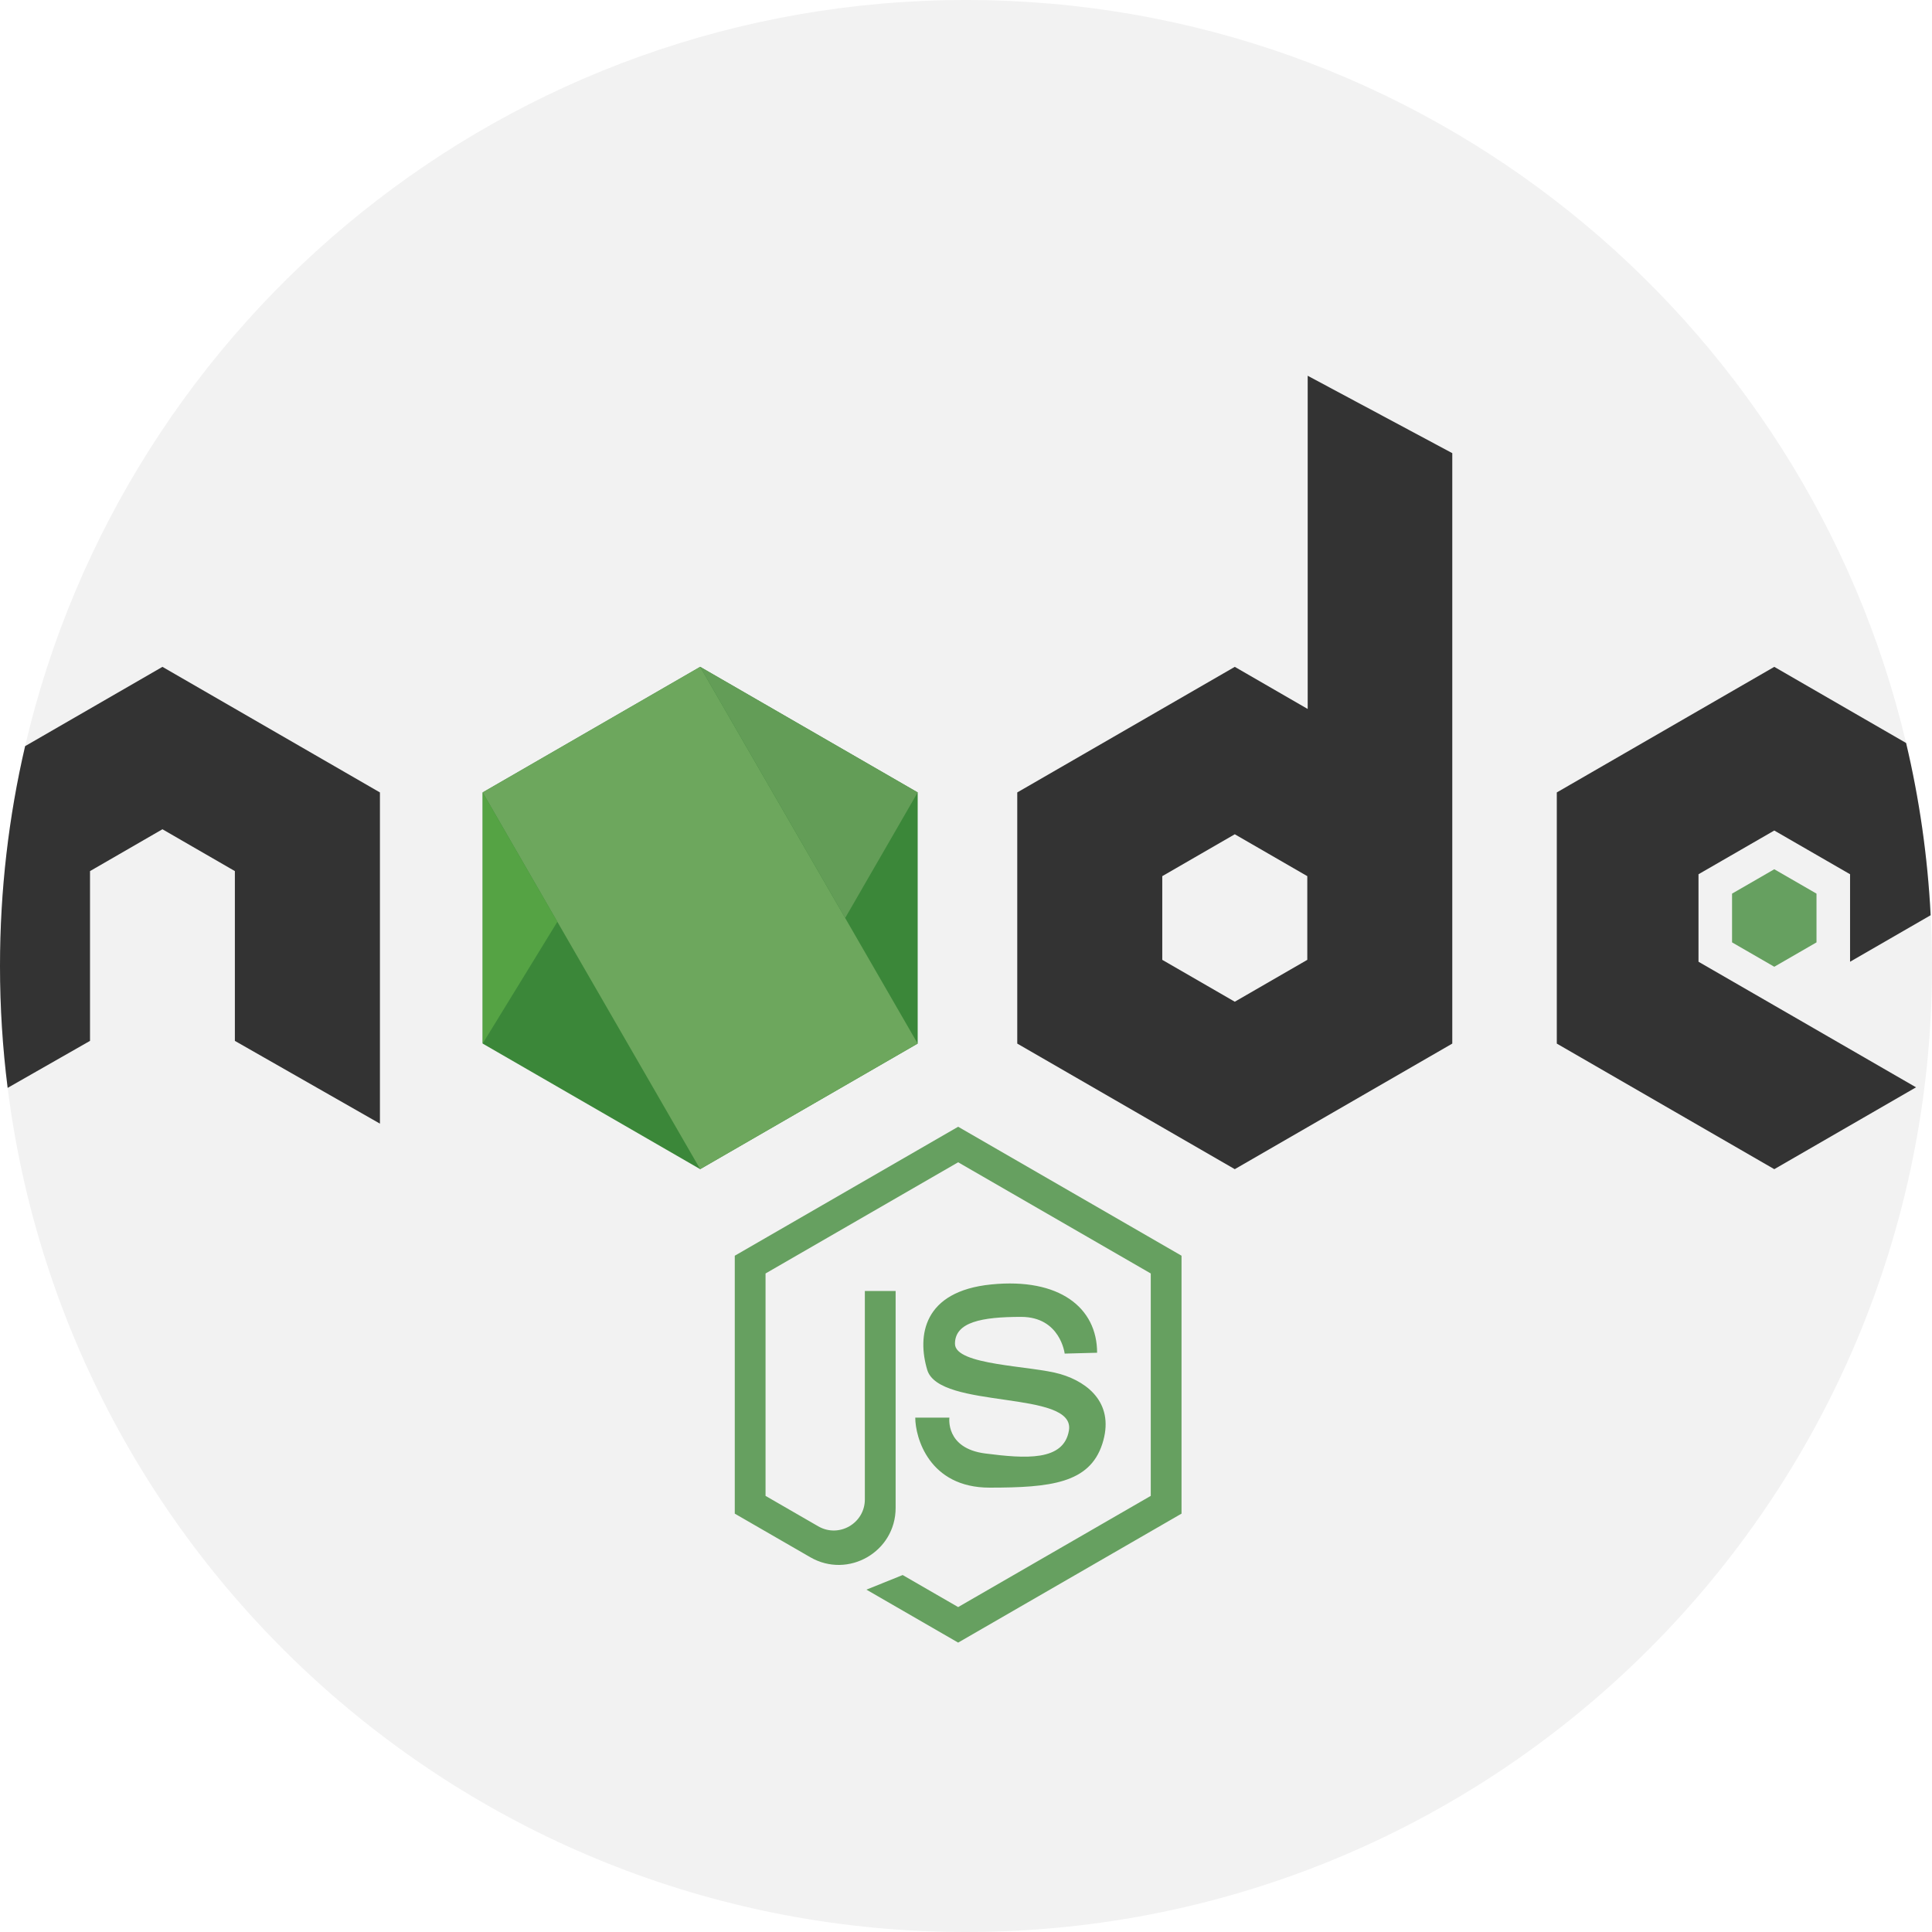
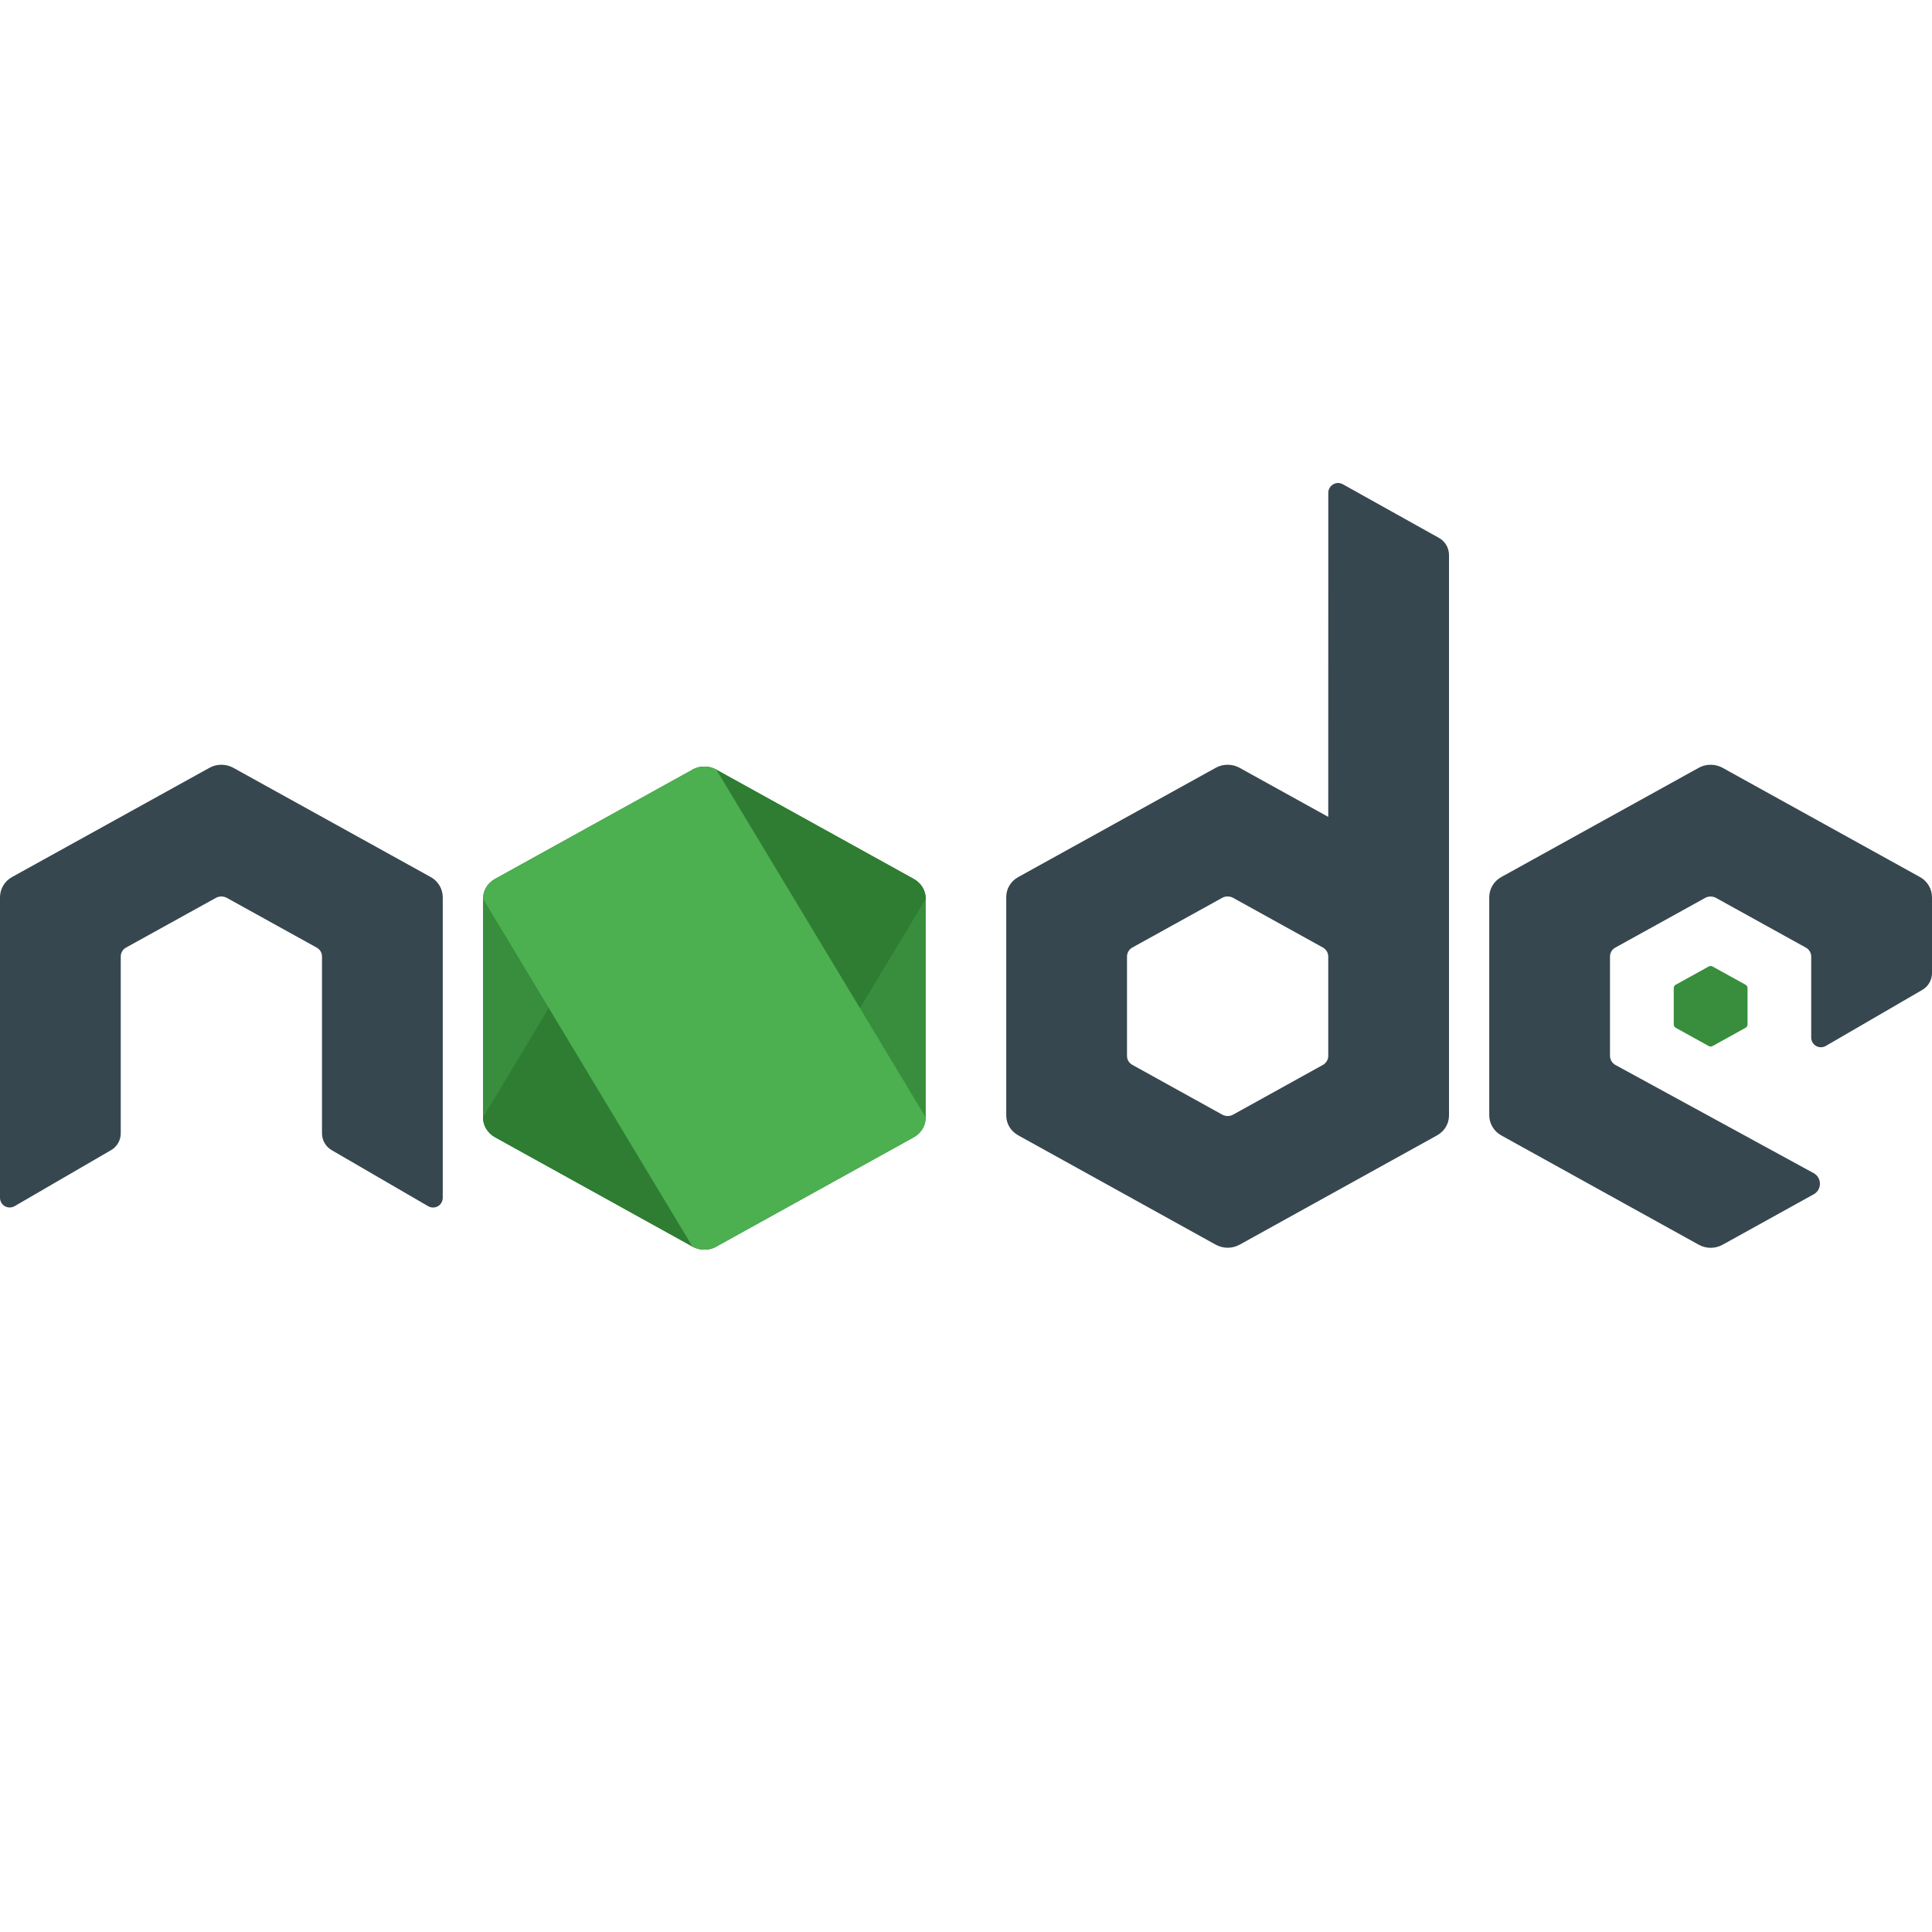
- <svg xmlns="http://www.w3.org/2000/svg" version="1.1" id="Capa_1" x="0px" y="0px" viewBox="0 0 512 512" style="enable-background:new 0 0 512 512;" xml:space="preserve">
-   <path style="fill:#F2F2F2;" d="M512,256c0,141.385-114.615,256-256,256C125.555,512,17.899,414.438,2.027,288.298  C0.69,277.723,0,266.94,0,256c0-20.041,2.299-39.549,6.656-58.264C33.029,84.428,134.656,0,256,0  c121.041,0,222.469,84.01,249.135,196.901c3.5,14.764,5.705,30.02,6.51,45.641C511.885,247.003,512,251.486,512,256z" />
-   <polygon style="fill:#3B8739;" points="243.195,276.559 243.195,210 185.553,176.721 127.912,210 127.912,276.559 185.553,309.838   " />
-   <path style="fill:#333333;" d="M470.204,266.459l37.564,21.692l-37.564,21.692l-57.637-33.28v-66.56l57.637-33.28l34.931,20.177  c3.5,14.764,5.705,30.02,6.51,45.641l-21.358,12.33v-23.186l-20.083-11.588l-20.083,11.588v23.186L470.204,266.459z" />
-   <polygon style="fill:#66A060;" points="481.392,249.74 481.392,236.82 470.203,230.36 459.013,236.82 459.013,249.74   470.203,256.201 " />
-   <path style="fill:#333333;" d="M100.686,210.004v87.771l-38.442-21.932v-44.993L43.05,219.763l-19.195,11.086v44.993L2.027,288.298  C0.69,277.723,0,266.94,0,256c0-20.041,2.299-39.549,6.656-58.264l36.394-21.013L100.686,210.004z" />
-   <rect x="127.906" y="210.001" transform="matrix(0.5 0.866 -0.866 0.5 303.4564 -39.0495)" style="fill:#6DA75D;" width="115.281" height="66.557" />
-   <polygon style="fill:#55A344;" points="127.912,276.559 147.704,244.283 127.912,210 " />
-   <polygon style="fill:#639D57;" points="223.979,243.277 243.195,210 185.553,176.721 " />
-   <path style="fill:#333333;" d="M346.551,99.579v88.304l-19.32-11.16l-57.647,33.28v66.56l57.647,33.28l57.637-33.28V120.09  L346.551,99.579z M346.446,254.37l-19.216,11.097l-19.216-11.097v-22.183l19.216-11.097l19.216,11.097V254.37z" />
-   <g>
-     <path style="fill:#66A060;" d="M282.149,358.717c0,0-1.132-9.729-11.539-9.729c-10.408,0-17.534,1.357-17.534,7.127   s20.25,5.77,27.943,8.032c7.693,2.262,14.48,8.145,11.086,18.553c-3.394,10.408-13.802,11.539-29.866,11.539   s-19.685-13.35-19.685-18.553h9.05c0,0-1.132,8.145,9.502,9.502c10.634,1.357,20.802,2.121,22.173-6.108   c1.81-10.861-34.391-5.43-37.559-16.064c-2.676-8.985-1.132-20.815,16.969-22.626c18.101-1.811,28.056,6.181,28.056,18.101   L282.149,358.717z" />
-     <path style="fill:#66A060;" d="M194.723,401.131l20.008,11.551c10.053,5.804,22.619-1.451,22.619-13.059v-20.242v-37.253h-8.155   v55.227c0,6.339-6.862,10.302-12.353,7.131l-13.965-8.062v-58.94l51.043-29.467l51.043,29.467v58.94l-51.043,29.467l-14.704-8.489   l-9.602,3.872l24.305,14.033l59.198-34.179v-68.351L253.92,298.6l-59.198,34.179v68.352H194.723z" />
-   </g>
-   <g>
- </g>
-   <g>
- </g>
-   <g>
- </g>
-   <g>
- </g>
-   <g>
- </g>
-   <g>
- </g>
-   <g>
- </g>
-   <g>
- </g>
-   <g>
- </g>
-   <g>
- </g>
-   <g>
- </g>
-   <g>
- </g>
-   <g>
- </g>
-   <g>
- </g>
-   <g>
- </g>
+ <svg xmlns="http://www.w3.org/2000/svg" viewBox="0 0 48 48" width="48px" height="48px">
+   <path fill="#388e3c" d="M17.204 19.122l-4.907 2.715C12.113 21.938 12 22.126 12 22.329v5.433c0 .203.113.39.297.492l4.908 2.717c.183.101.41.101.593 0l4.907-2.717C22.887 28.152 23 27.965 23 27.762v-5.433c0-.203-.113-.39-.297-.492l-4.906-2.715c-.092-.051-.195-.076-.297-.076-.103 0-.205.025-.297.076M42.451 24.013l-.818.452c-.031.017-.049.048-.049.082v.906c0 .034.019.065.049.082l.818.453c.031.017.068.017.099 0l.818-.453c.03-.017.049-.048.049-.082v-.906c0-.034-.019-.065-.05-.082l-.818-.452C42.534 24.004 42.517 24 42.5 24S42.466 24.004 42.451 24.013" />
+   <path fill="#37474f" d="M35.751,13.364l-2.389-1.333c-0.075-0.042-0.167-0.041-0.241,0.003 c-0.074,0.044-0.12,0.123-0.12,0.209L33,20.295l-2.203-1.219C30.705,19.025,30.602,19,30.5,19c-0.102,0-0.205,0.025-0.297,0.076 h0.001l-4.907,2.715C25.113,21.892,25,22.08,25,22.282v5.433c0,0.203,0.113,0.39,0.297,0.492l4.908,2.717 c0.183,0.101,0.41,0.101,0.593,0l4.907-2.717C35.887,28.106,36,27.918,36,27.715V13.788C36,13.612,35.904,13.45,35.751,13.364z M32.866,26.458l-2.23,1.235c-0.083,0.046-0.186,0.046-0.269,0l-2.231-1.235C28.051,26.412,28,26.326,28,26.234v-2.47 c0-0.092,0.051-0.177,0.135-0.224l2.231-1.234h-0.001c0.042-0.023,0.088-0.034,0.135-0.034c0.047,0,0.093,0.012,0.135,0.034 l2.23,1.234C32.949,23.587,33,23.673,33,23.765v2.47C33,26.326,32.949,26.412,32.866,26.458z" />
+   <path fill="#2e7d32" d="M17.204,19.122L12,27.762c0,0.203,0.113,0.39,0.297,0.492l4.908,2.717 c0.183,0.101,0.41,0.101,0.593,0L23,22.329c0-0.203-0.113-0.39-0.297-0.492l-4.906-2.715c-0.092-0.051-0.195-0.076-0.297-0.076 c-0.103,0-0.205,0.025-0.297,0.076" />
+   <path fill="#4caf50" d="M17.204,19.122l-4.907,2.715C12.113,21.938,12,22.126,12,22.329l5.204,8.642 c0.183,0.101,0.41,0.101,0.593,0l4.907-2.717C22.887,28.152,23,27.965,23,27.762l-5.203-8.64c-0.092-0.051-0.195-0.076-0.297-0.076 c-0.103,0-0.205,0.025-0.297,0.076" />
+   <path fill="#37474f" d="M47.703 21.791l-4.906-2.715C42.705 19.025 42.602 19 42.5 19c-.102 0-.205.025-.297.076h.001l-4.907 2.715C37.114 21.892 37 22.084 37 22.294v5.411c0 .209.114.402.297.503l4.908 2.717c.184.102.409.102.593 0l2.263-1.253c.207-.115.206-.412-.002-.526l-4.924-2.687C40.052 26.412 40 26.325 40 26.231v-2.466c0-.092.05-.177.13-.221l2.235-1.236h-.001c.042-.023.088-.034.135-.034.047 0 .093.012.135.034l2.235 1.237c.08.044.13.129.13.221v2.012c0 .086.046.166.121.209.075.042.167.042.242-.001l2.398-1.393c.148-.086.24-.245.24-.417v-1.88C48 22.085 47.886 21.892 47.703 21.791zM10.703 21.791l-4.906-2.715C5.705 19.025 5.602 19 5.5 19c-.102 0-.205.025-.297.076h.001l-4.907 2.715C.114 21.892 0 22.084 0 22.294v7.465c0 .086.046.166.121.209.075.042.167.042.242-.001l2.398-1.393C2.909 28.488 3 28.329 3 28.157v-4.393c0-.092.05-.177.13-.221l2.235-1.236H5.365c.042-.023.088-.034.135-.034.047 0 .093.012.135.034l2.235 1.237C7.95 23.588 8 23.673 8 23.765v4.393c0 .172.091.331.24.417l2.398 1.393c.075.043.167.043.242.001C10.954 29.925 11 29.845 11 29.759v-7.464C11 22.085 10.886 21.892 10.703 21.791z" />
</svg>
